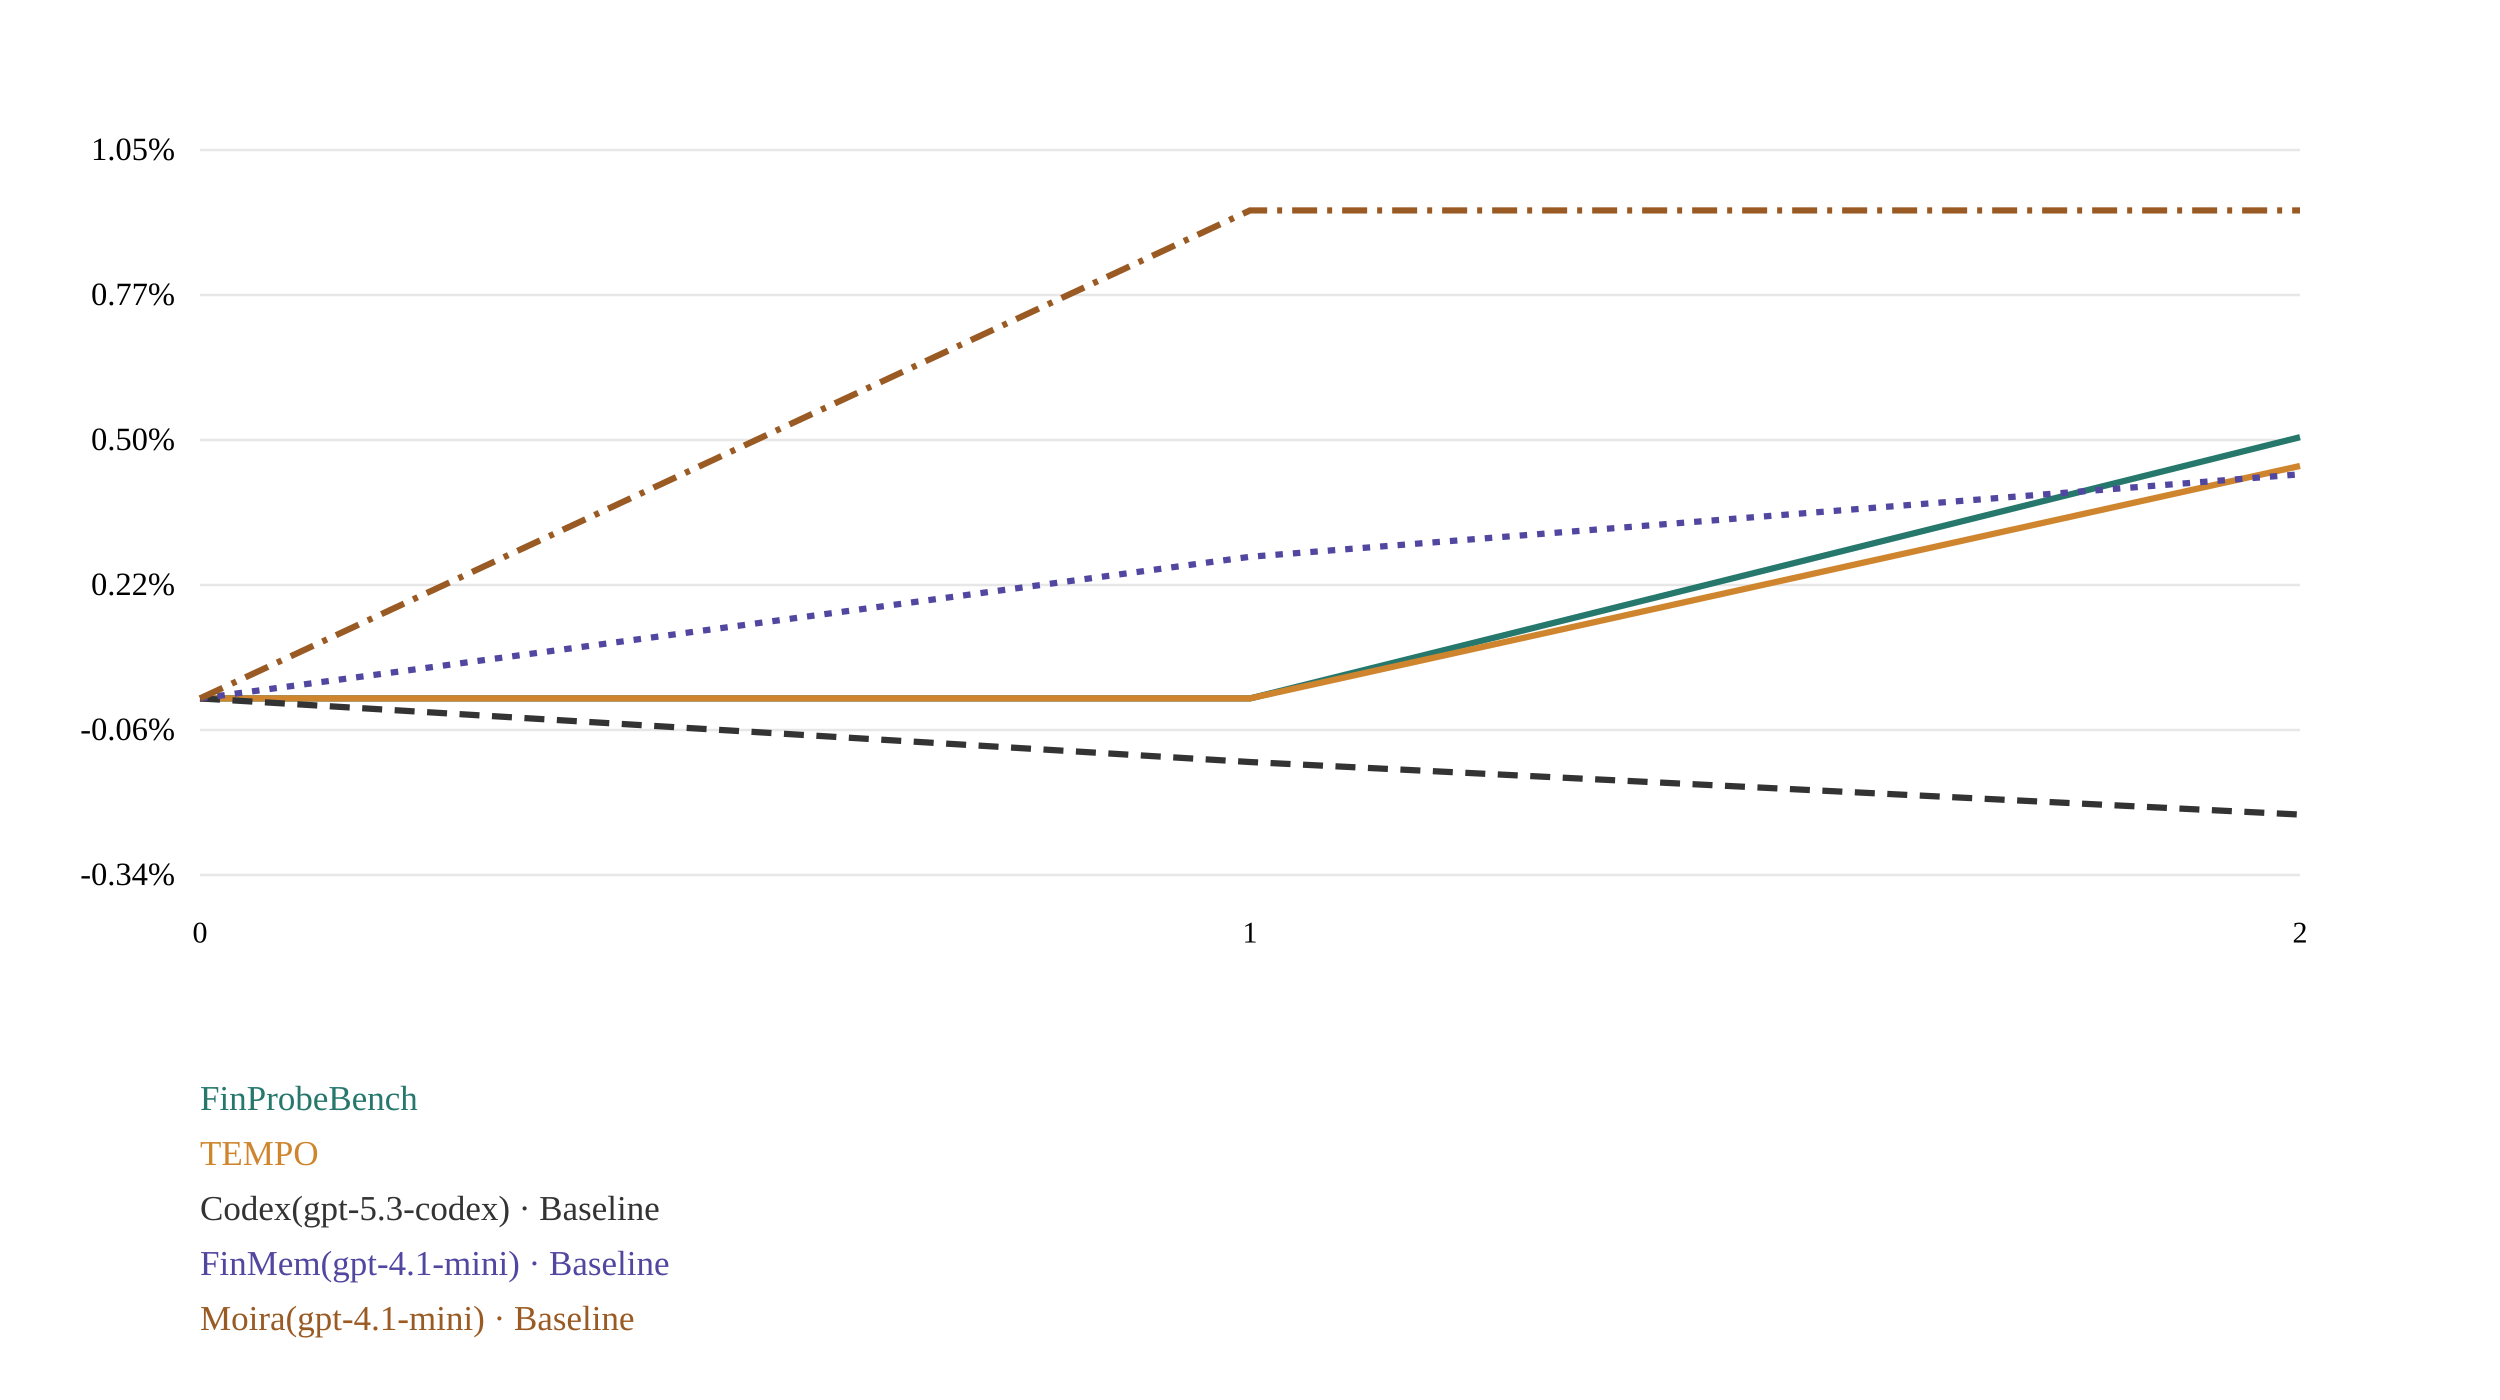
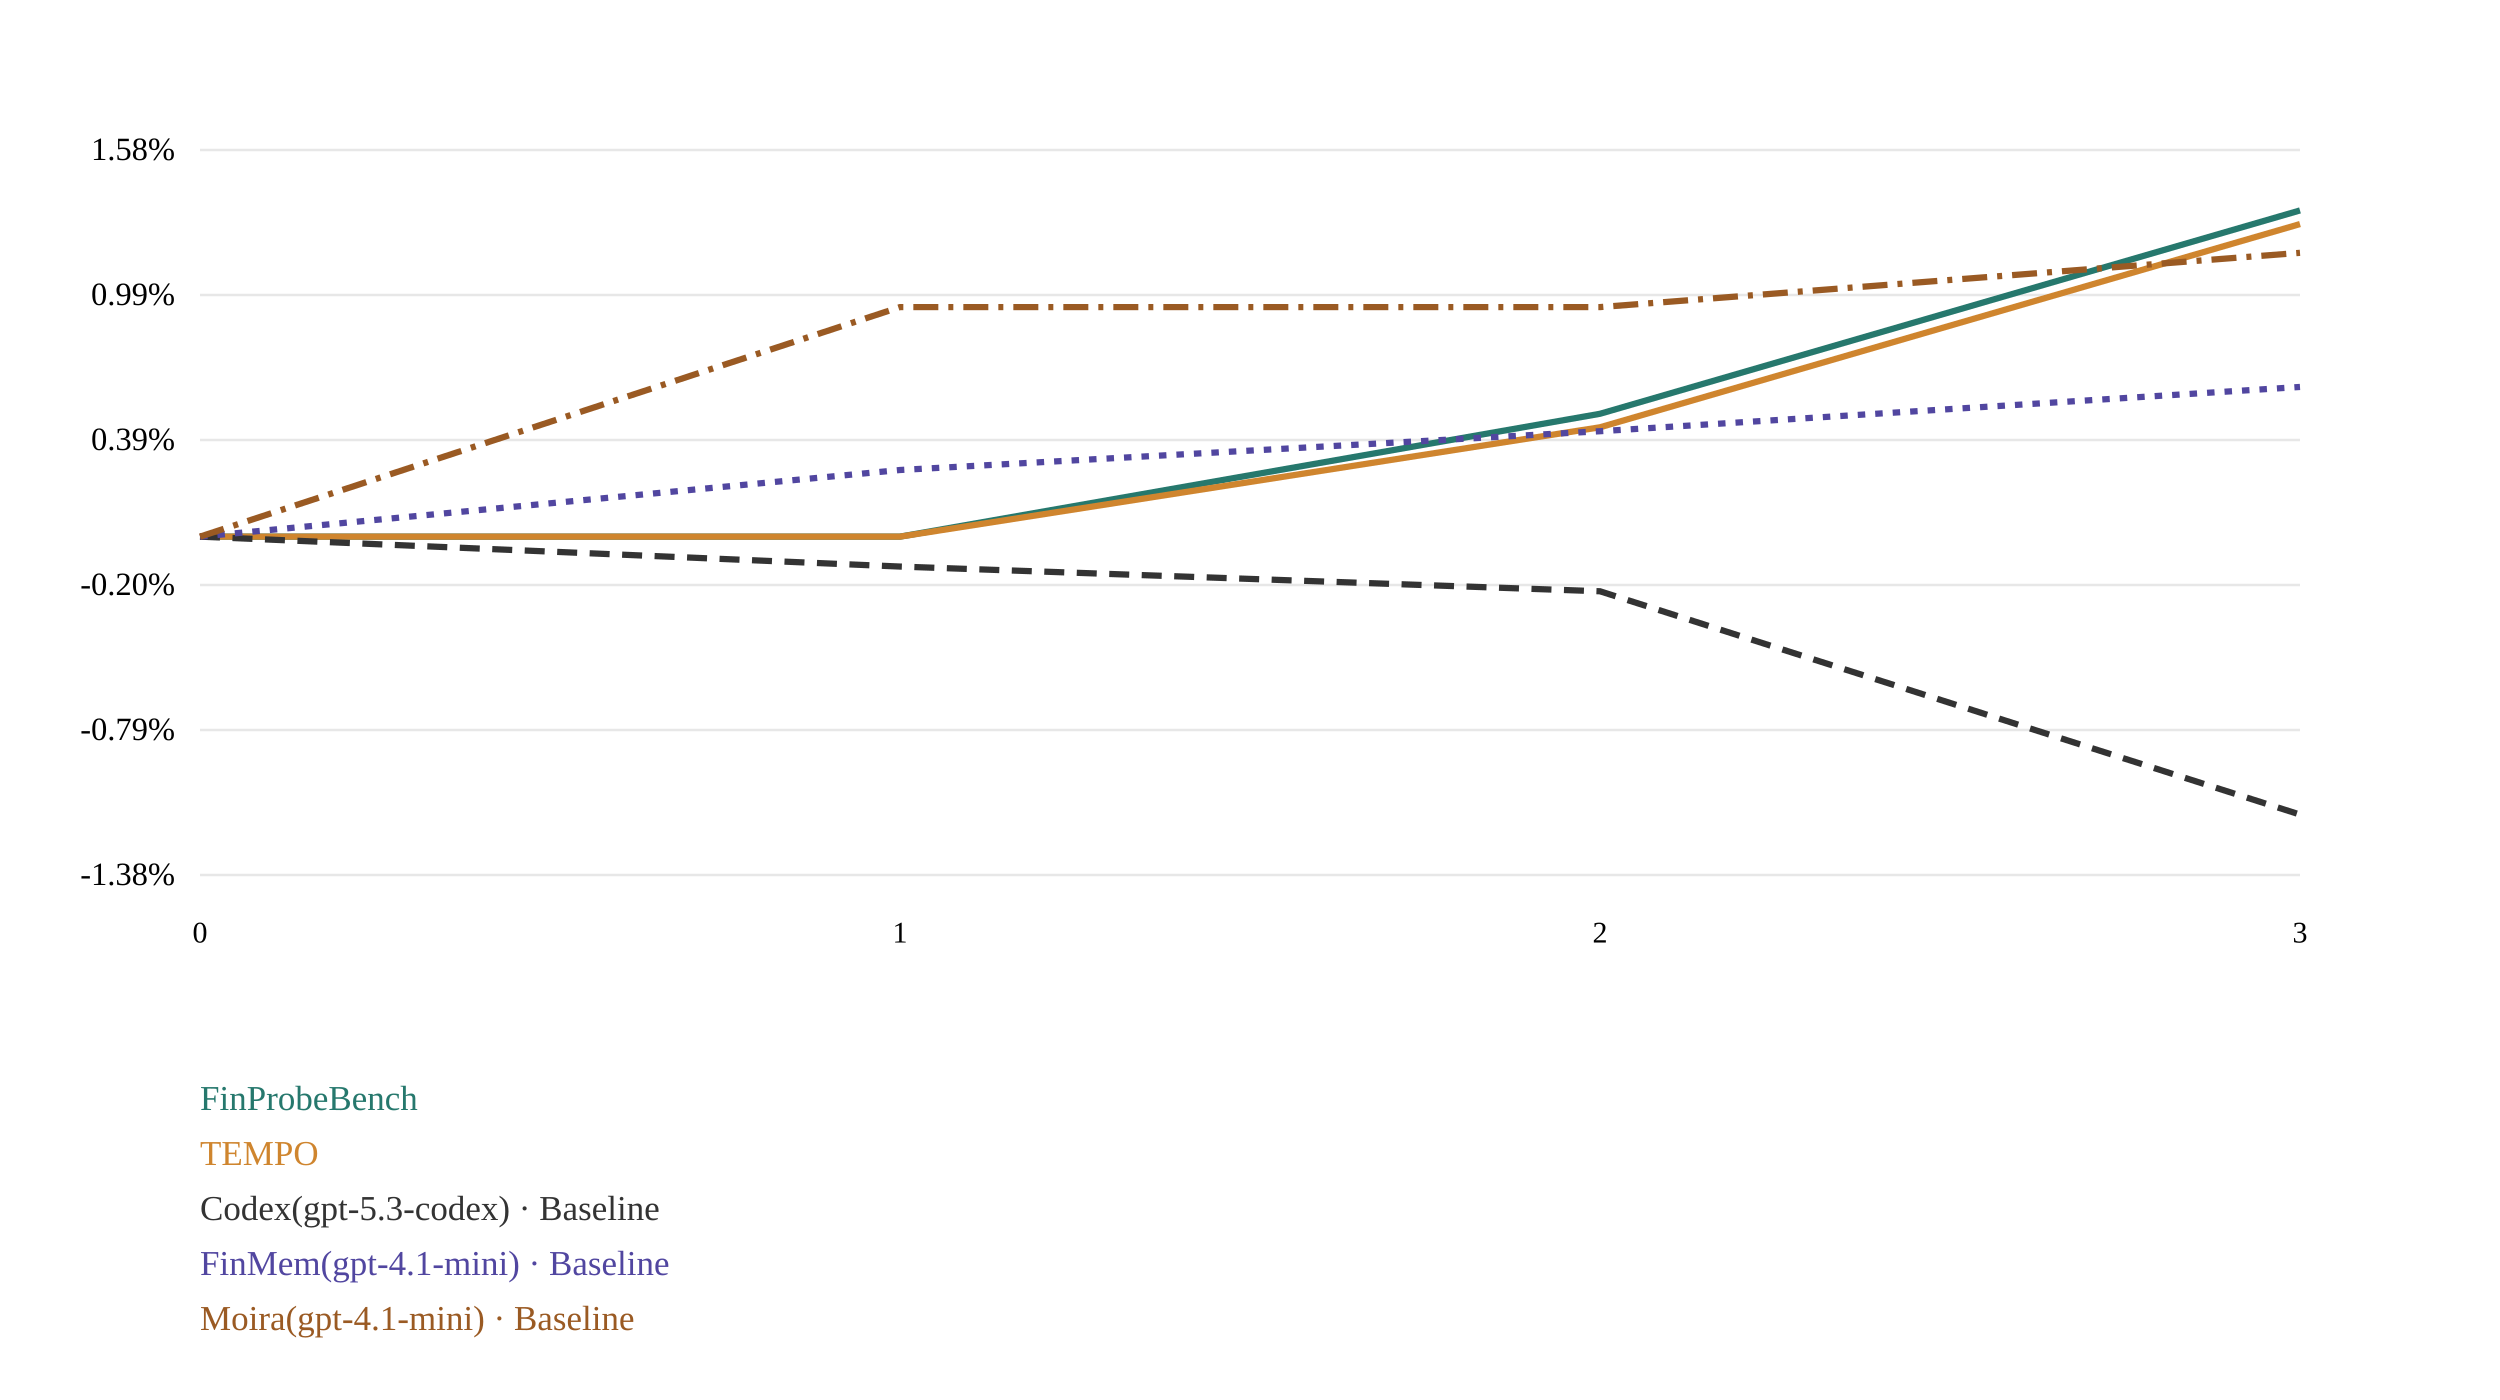
<svg xmlns="http://www.w3.org/2000/svg" viewBox="0 0 1000 560" role="img">
  <rect width="100%" height="100%" fill="white" />
  <path d="M80 350.0H920" stroke="#e7e7e7" />
-   <text x="70" y="354.0" text-anchor="end" font-size="13">-0.34%</text>
+   <text x="70" y="354.0" text-anchor="end" font-size="13">-1.38%</text>
  <path d="M80 292.0H920" stroke="#e7e7e7" />
-   <text x="70" y="296.0" text-anchor="end" font-size="13">-0.06%</text>
+   <text x="70" y="296.0" text-anchor="end" font-size="13">-0.79%</text>
  <path d="M80 234.0H920" stroke="#e7e7e7" />
-   <text x="70" y="238.0" text-anchor="end" font-size="13">0.22%</text>
+   <text x="70" y="238.0" text-anchor="end" font-size="13">-0.20%</text>
  <path d="M80 176.0H920" stroke="#e7e7e7" />
-   <text x="70" y="180.0" text-anchor="end" font-size="13">0.50%</text>
+   <text x="70" y="180.0" text-anchor="end" font-size="13">0.39%</text>
  <path d="M80 118.0H920" stroke="#e7e7e7" />
-   <text x="70" y="122.0" text-anchor="end" font-size="13">0.77%</text>
+   <text x="70" y="122.0" text-anchor="end" font-size="13">0.99%</text>
  <path d="M80 60.0H920" stroke="#e7e7e7" />
-   <text x="70" y="64.0" text-anchor="end" font-size="13">1.05%</text>
+   <text x="70" y="64.0" text-anchor="end" font-size="13">1.58%</text>
  <text x="80.0" y="377" text-anchor="middle">0</text>
-   <text x="500.0" y="377" text-anchor="middle">1</text>
-   <text x="920.0" y="377" text-anchor="middle">2</text>
-   <polyline points="80.00,279.36 500.00,279.36 920.00,174.87" fill="none" stroke="#26786d" stroke-width="2.5" stroke-dasharray="none" />
+   <text x="360.0" y="377" text-anchor="middle">1</text>
+   <text x="640.0" y="377" text-anchor="middle">2</text>
+   <text x="920.0" y="377" text-anchor="middle">3</text>
+   <polyline points="80.00,214.65 360.00,214.65 640.00,165.51 920.00,84.17" fill="none" stroke="#26786d" stroke-width="2.5" stroke-dasharray="none" />
  <text x="80" y="444" font-size="14" fill="#26786d">FinProbeBench</text>
-   <polyline points="80.00,279.36 500.00,279.36 920.00,186.37" fill="none" stroke="#cf852e" stroke-width="2.5" stroke-dasharray="none" />
+   <polyline points="80.00,214.65 360.00,214.65 640.00,170.91 920.00,89.62" fill="none" stroke="#cf852e" stroke-width="2.5" stroke-dasharray="none" />
  <text x="80" y="466" font-size="14" fill="#cf852e">TEMPO</text>
-   <polyline points="80.00,279.36 500.00,304.81 920.00,325.83" fill="none" stroke="#333" stroke-width="2.5" stroke-dasharray="8 5" />
+   <polyline points="80.00,214.65 360.00,226.62 640.00,236.51 920.00,325.83" fill="none" stroke="#333" stroke-width="2.5" stroke-dasharray="8 5" />
  <text x="80" y="488" font-size="14" fill="#333">Codex(gpt-5.3-codex) · Baseline</text>
-   <polyline points="80.00,279.36 500.00,222.71 920.00,189.72" fill="none" stroke="#5146a0" stroke-width="2.5" stroke-dasharray="3 4" />
+   <polyline points="80.00,214.65 360.00,188.00 640.00,172.49 920.00,154.78" fill="none" stroke="#5146a0" stroke-width="2.5" stroke-dasharray="3 4" />
  <text x="80" y="510" font-size="14" fill="#5146a0">FinMem(gpt-4.1-mini) · Baseline</text>
-   <polyline points="80.00,279.36 500.00,84.17 920.00,84.17" fill="none" stroke="#9a5a23" stroke-width="2.5" stroke-dasharray="10 4 2 4" />
+   <polyline points="80.00,214.65 360.00,122.84 640.00,122.84 920.00,101.13" fill="none" stroke="#9a5a23" stroke-width="2.5" stroke-dasharray="10 4 2 4" />
  <text x="80" y="532" font-size="14" fill="#9a5a23">Moira(gpt-4.1-mini) · Baseline</text>
</svg>
